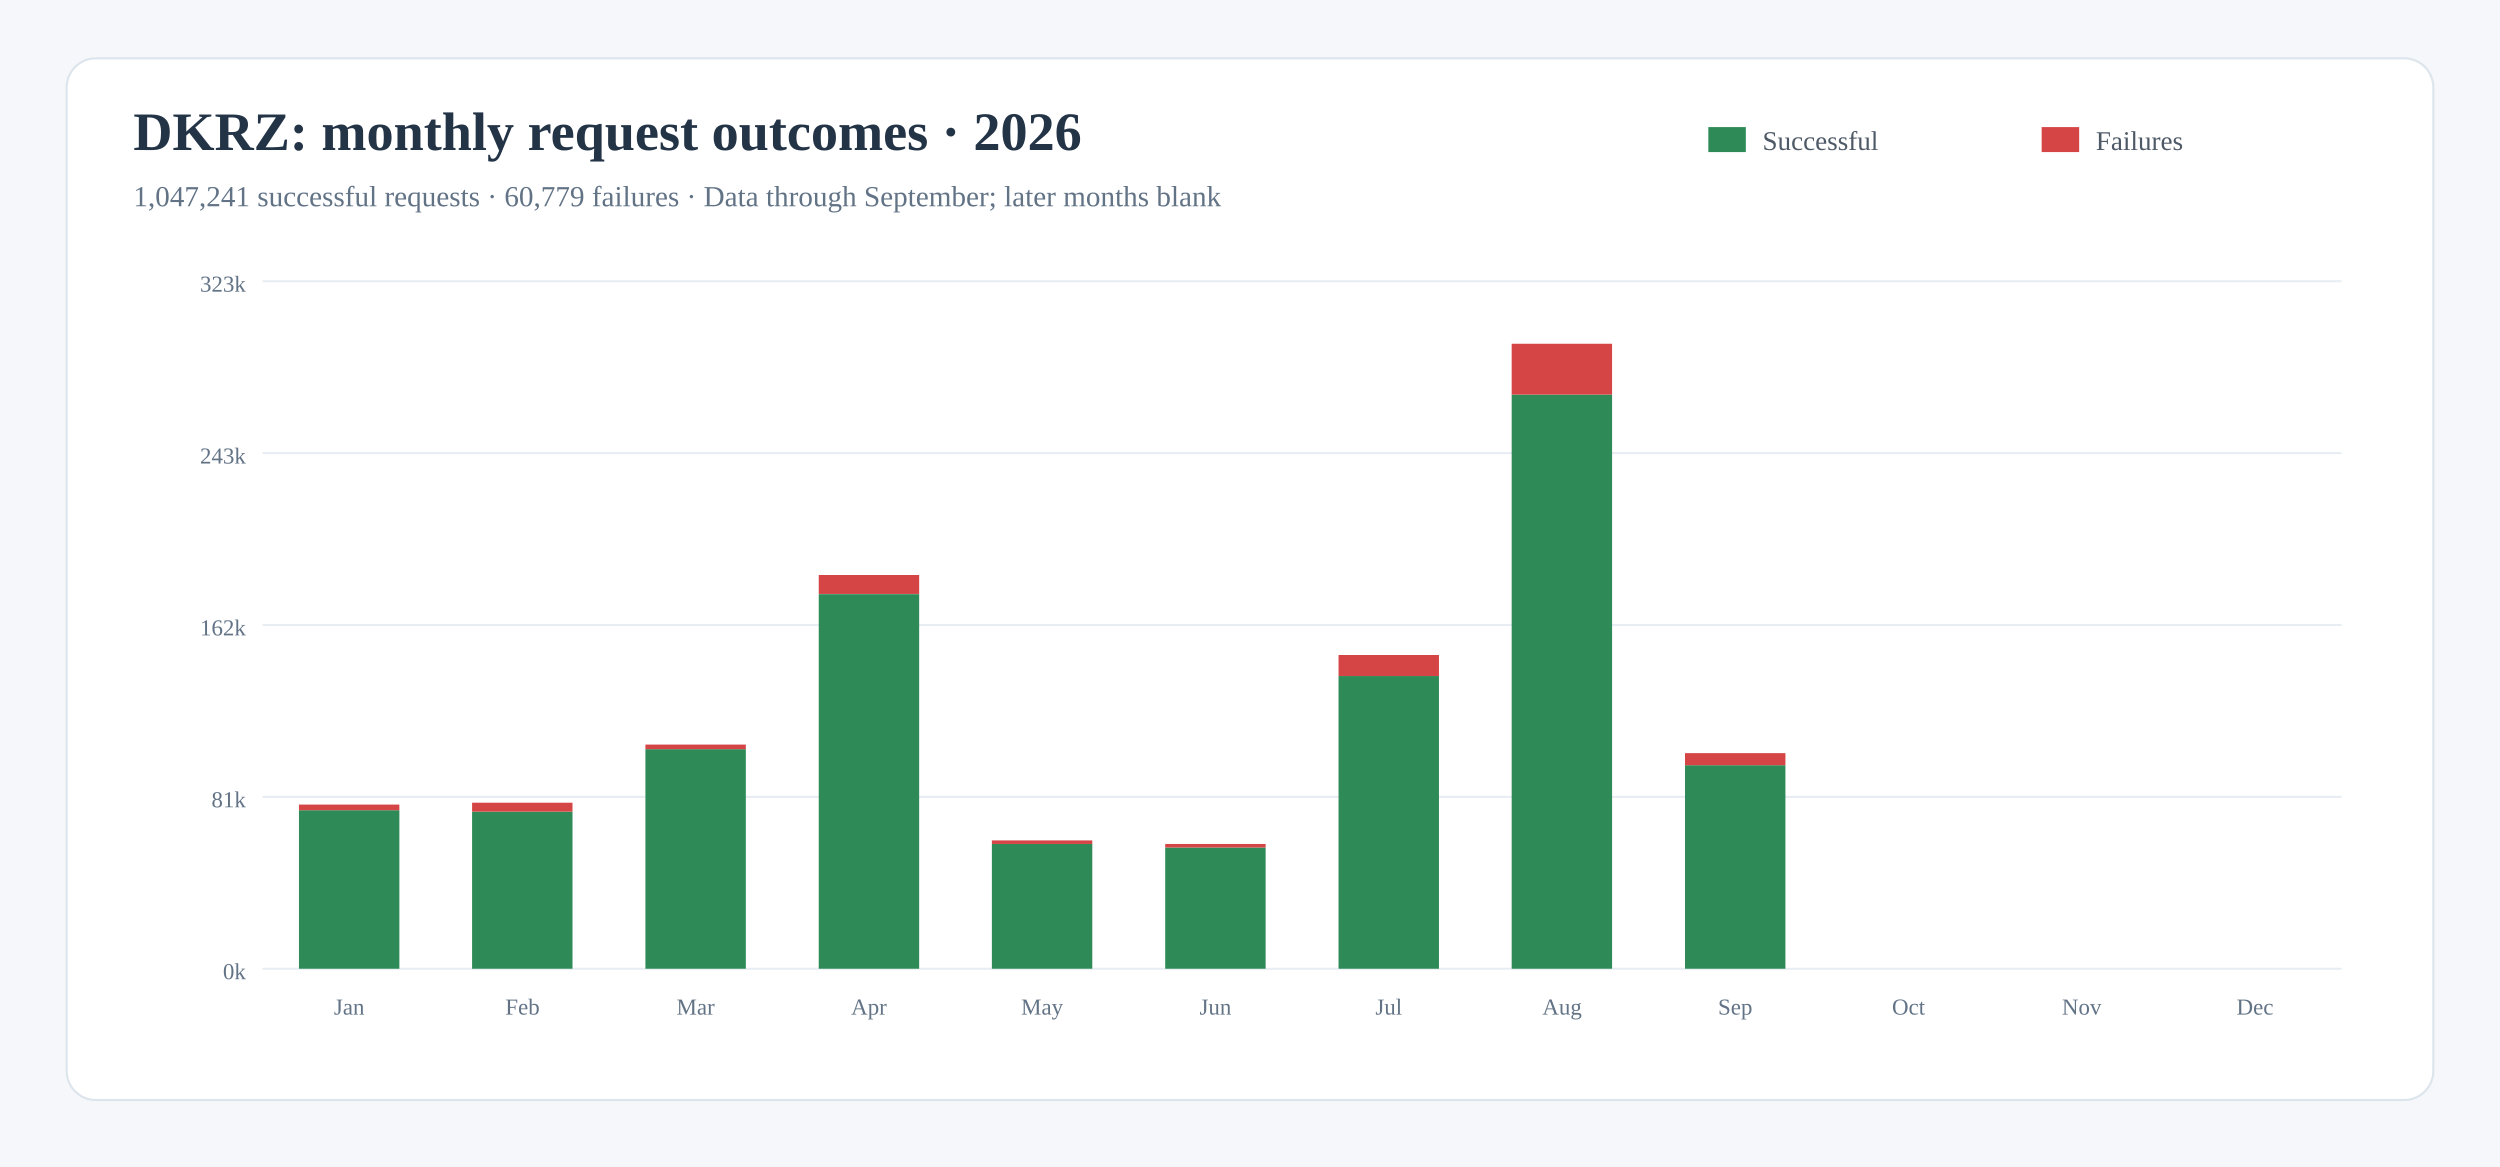
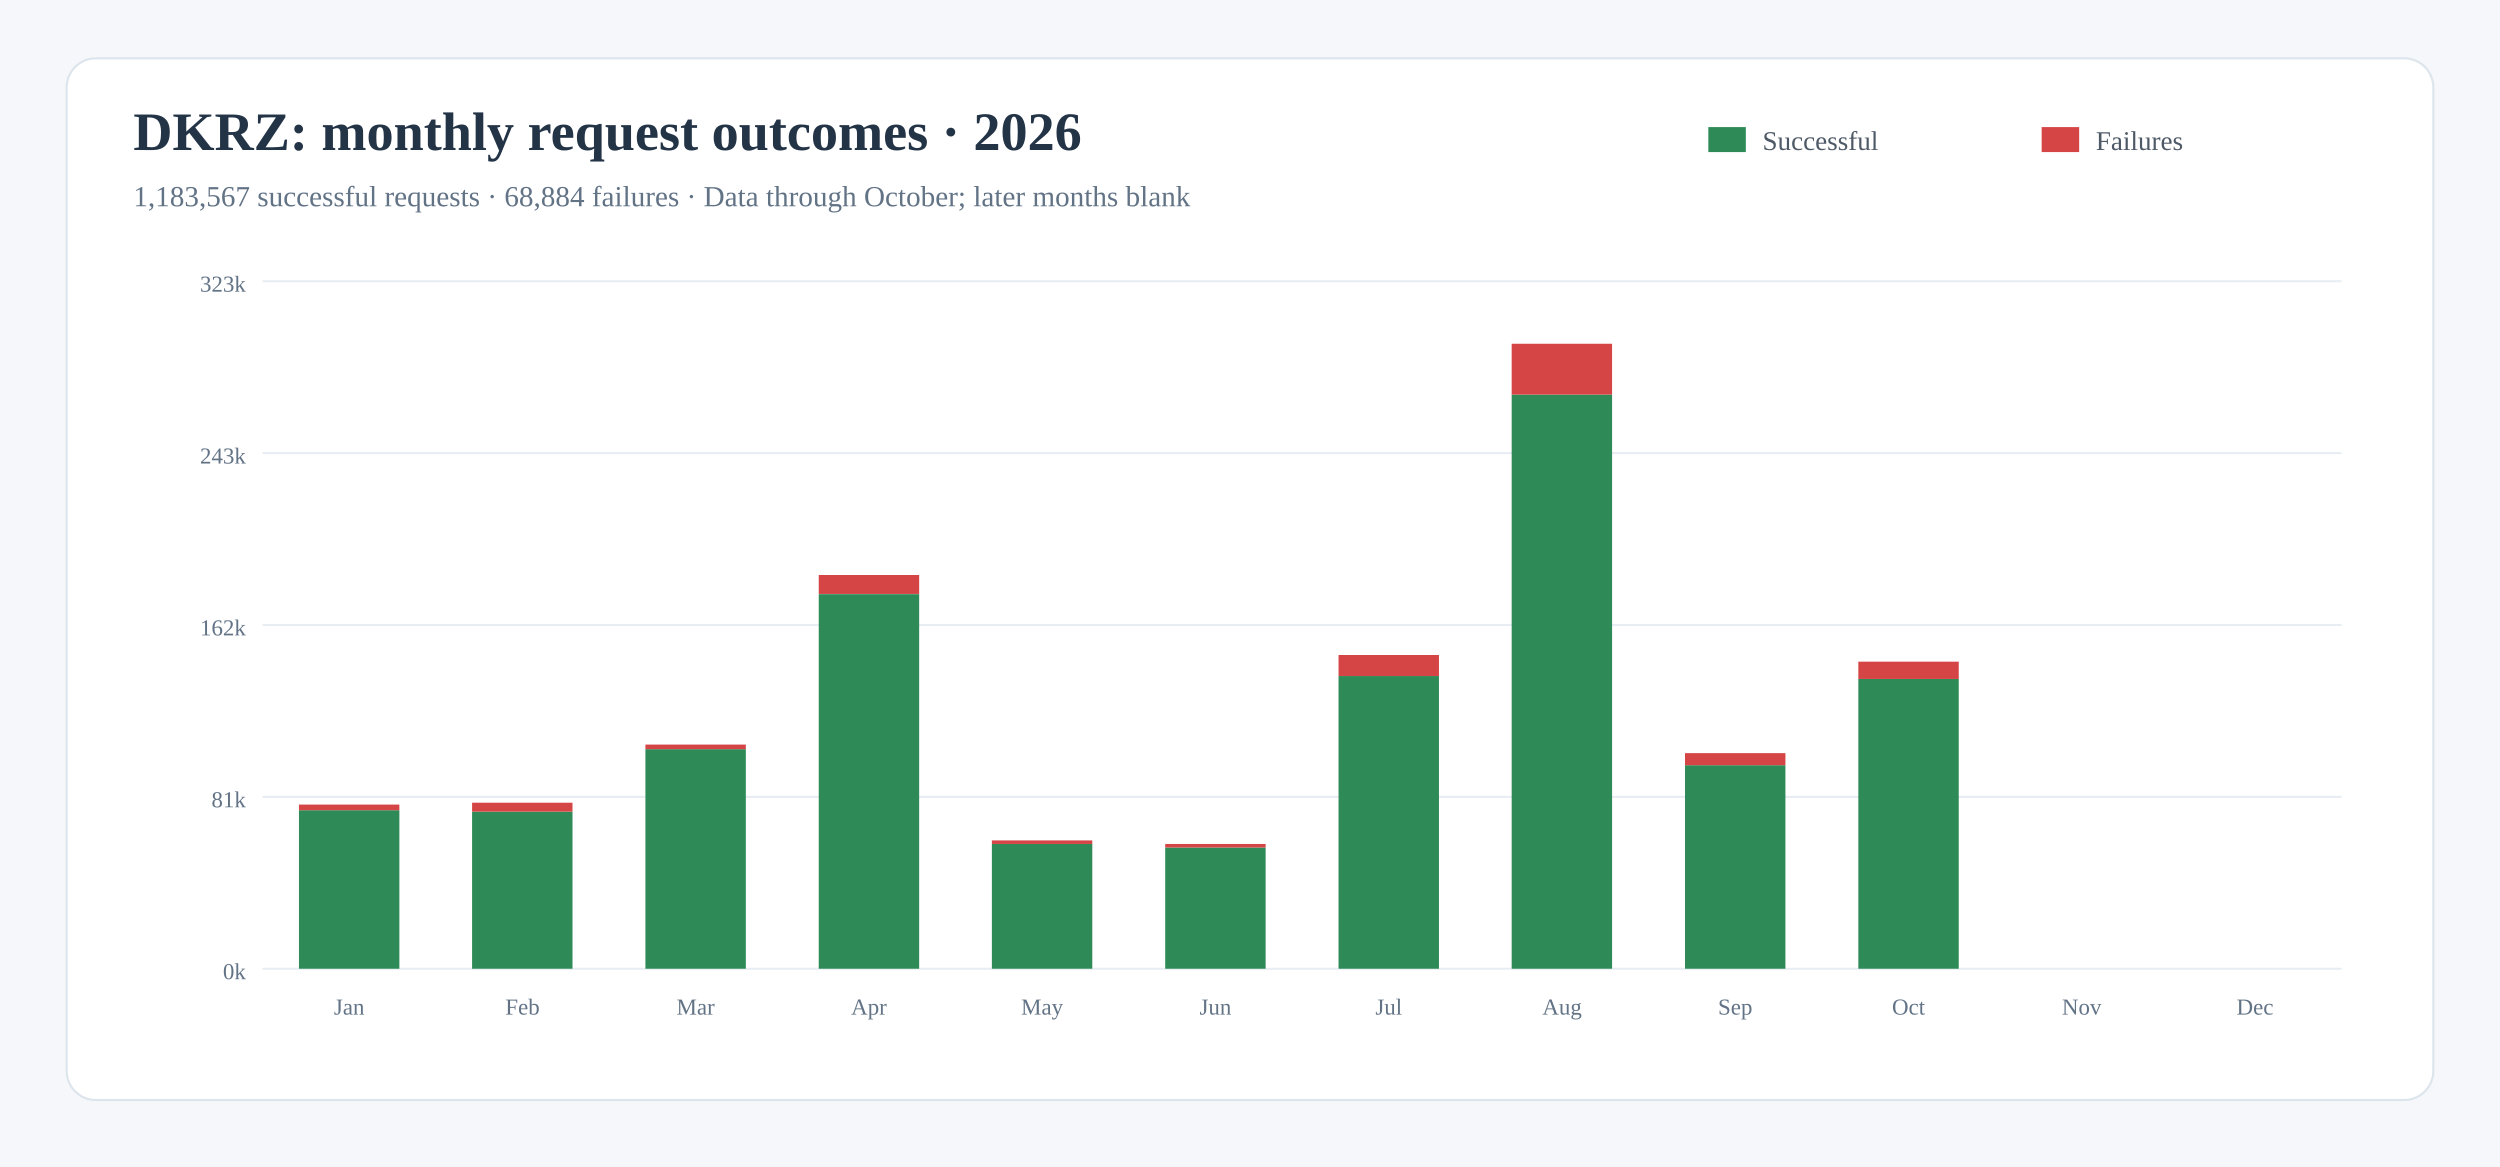
<svg xmlns="http://www.w3.org/2000/svg" width="1200" height="560" viewBox="0 0 1200 560">
  <rect width="100%" height="100%" fill="#f5f7fa" />
  <rect x="32" y="28" width="1136" height="500" rx="14" fill="#fff" stroke="#dce4ec" />
  <text x="64.0" y="72.0" font-size="26" text-anchor="start" fill="#243447" font-weight="700">DKRZ: monthly request outcomes · 2026</text>
-   <text x="64.0" y="99.0" font-size="14" text-anchor="start" fill="#627386" font-weight="400">1,047,241 successful requests · 60,779 failures · Data through September; later months blank</text>
+   <text x="64.0" y="99.0" font-size="14" text-anchor="start" fill="#627386" font-weight="400">1,183,567 successful requests · 68,884 failures · Data through October; later months blank</text>
  <line x1="126" y1="465.0" x2="1124" y2="465.0" stroke="#e7edf3" />
  <text x="118.0" y="470.0" font-size="11" text-anchor="end" fill="#627386" font-weight="400">0k</text>
  <line x1="126" y1="382.5" x2="1124" y2="382.5" stroke="#e7edf3" />
  <text x="118.0" y="387.5" font-size="11" text-anchor="end" fill="#627386" font-weight="400">81k</text>
  <line x1="126" y1="300.0" x2="1124" y2="300.0" stroke="#e7edf3" />
  <text x="118.0" y="305.0" font-size="11" text-anchor="end" fill="#627386" font-weight="400">162k</text>
  <line x1="126" y1="217.5" x2="1124" y2="217.5" stroke="#e7edf3" />
  <text x="118.0" y="222.5" font-size="11" text-anchor="end" fill="#627386" font-weight="400">243k</text>
  <line x1="126" y1="135.0" x2="1124" y2="135.0" stroke="#e7edf3" />
  <text x="118.0" y="140.0" font-size="11" text-anchor="end" fill="#627386" font-weight="400">323k</text>
  <text x="167.6" y="487.0" font-size="11" text-anchor="middle" fill="#627386" font-weight="400">Jan</text>
  <text x="250.8" y="487.0" font-size="11" text-anchor="middle" fill="#627386" font-weight="400">Feb</text>
  <text x="333.9" y="487.0" font-size="11" text-anchor="middle" fill="#627386" font-weight="400">Mar</text>
  <text x="417.1" y="487.0" font-size="11" text-anchor="middle" fill="#627386" font-weight="400">Apr</text>
  <text x="500.2" y="487.0" font-size="11" text-anchor="middle" fill="#627386" font-weight="400">May</text>
  <text x="583.4" y="487.0" font-size="11" text-anchor="middle" fill="#627386" font-weight="400">Jun</text>
  <text x="666.6" y="487.0" font-size="11" text-anchor="middle" fill="#627386" font-weight="400">Jul</text>
  <text x="749.8" y="487.0" font-size="11" text-anchor="middle" fill="#627386" font-weight="400">Aug</text>
  <text x="832.9" y="487.0" font-size="11" text-anchor="middle" fill="#627386" font-weight="400">Sep</text>
  <text x="916.1" y="487.0" font-size="11" text-anchor="middle" fill="#627386" font-weight="400">Oct</text>
  <text x="999.2" y="487.0" font-size="11" text-anchor="middle" fill="#627386" font-weight="400">Nov</text>
  <text x="1082.4" y="487.0" font-size="11" text-anchor="middle" fill="#627386" font-weight="400">Dec</text>
  <rect x="143.5" y="388.9" width="48.2" height="76.1" fill="#2E8B57" />
  <rect x="143.5" y="386.2" width="48.2" height="2.7" fill="#D64545" />
  <rect x="226.6" y="389.6" width="48.2" height="75.4" fill="#2E8B57" />
  <rect x="226.6" y="385.3" width="48.2" height="4.3" fill="#D64545" />
  <rect x="309.8" y="359.6" width="48.2" height="105.4" fill="#2E8B57" />
  <rect x="309.8" y="357.4" width="48.2" height="2.2" fill="#D64545" />
  <rect x="393.0" y="285.2" width="48.2" height="179.8" fill="#2E8B57" />
  <rect x="393.0" y="276.0" width="48.2" height="9.1" fill="#D64545" />
  <rect x="476.1" y="405.1" width="48.2" height="59.9" fill="#2E8B57" />
  <rect x="476.1" y="403.4" width="48.2" height="1.7" fill="#D64545" />
  <rect x="559.3" y="406.8" width="48.2" height="58.2" fill="#2E8B57" />
  <rect x="559.3" y="405.1" width="48.2" height="1.7" fill="#D64545" />
  <rect x="642.5" y="324.5" width="48.2" height="140.5" fill="#2E8B57" />
  <rect x="642.5" y="314.4" width="48.2" height="10.1" fill="#D64545" />
  <rect x="725.6" y="189.4" width="48.2" height="275.6" fill="#2E8B57" />
  <rect x="725.6" y="165.0" width="48.2" height="24.4" fill="#D64545" />
  <rect x="808.8" y="367.3" width="48.2" height="97.7" fill="#2E8B57" />
  <rect x="808.8" y="361.5" width="48.2" height="5.8" fill="#D64545" />
+   <rect x="892.0" y="325.9" width="48.2" height="139.1" fill="#2E8B57" />
+   <rect x="892.0" y="317.6" width="48.2" height="8.3" fill="#D64545" />
  <rect x="820" y="61" width="18" height="12" fill="#2E8B57" />
  <text x="846.0" y="72.0" font-size="13" text-anchor="start" fill="#4d5966" font-weight="400">Successful</text>
  <rect x="980" y="61" width="18" height="12" fill="#D64545" />
  <text x="1006.0" y="72.0" font-size="13" text-anchor="start" fill="#4d5966" font-weight="400">Failures</text>
</svg>
